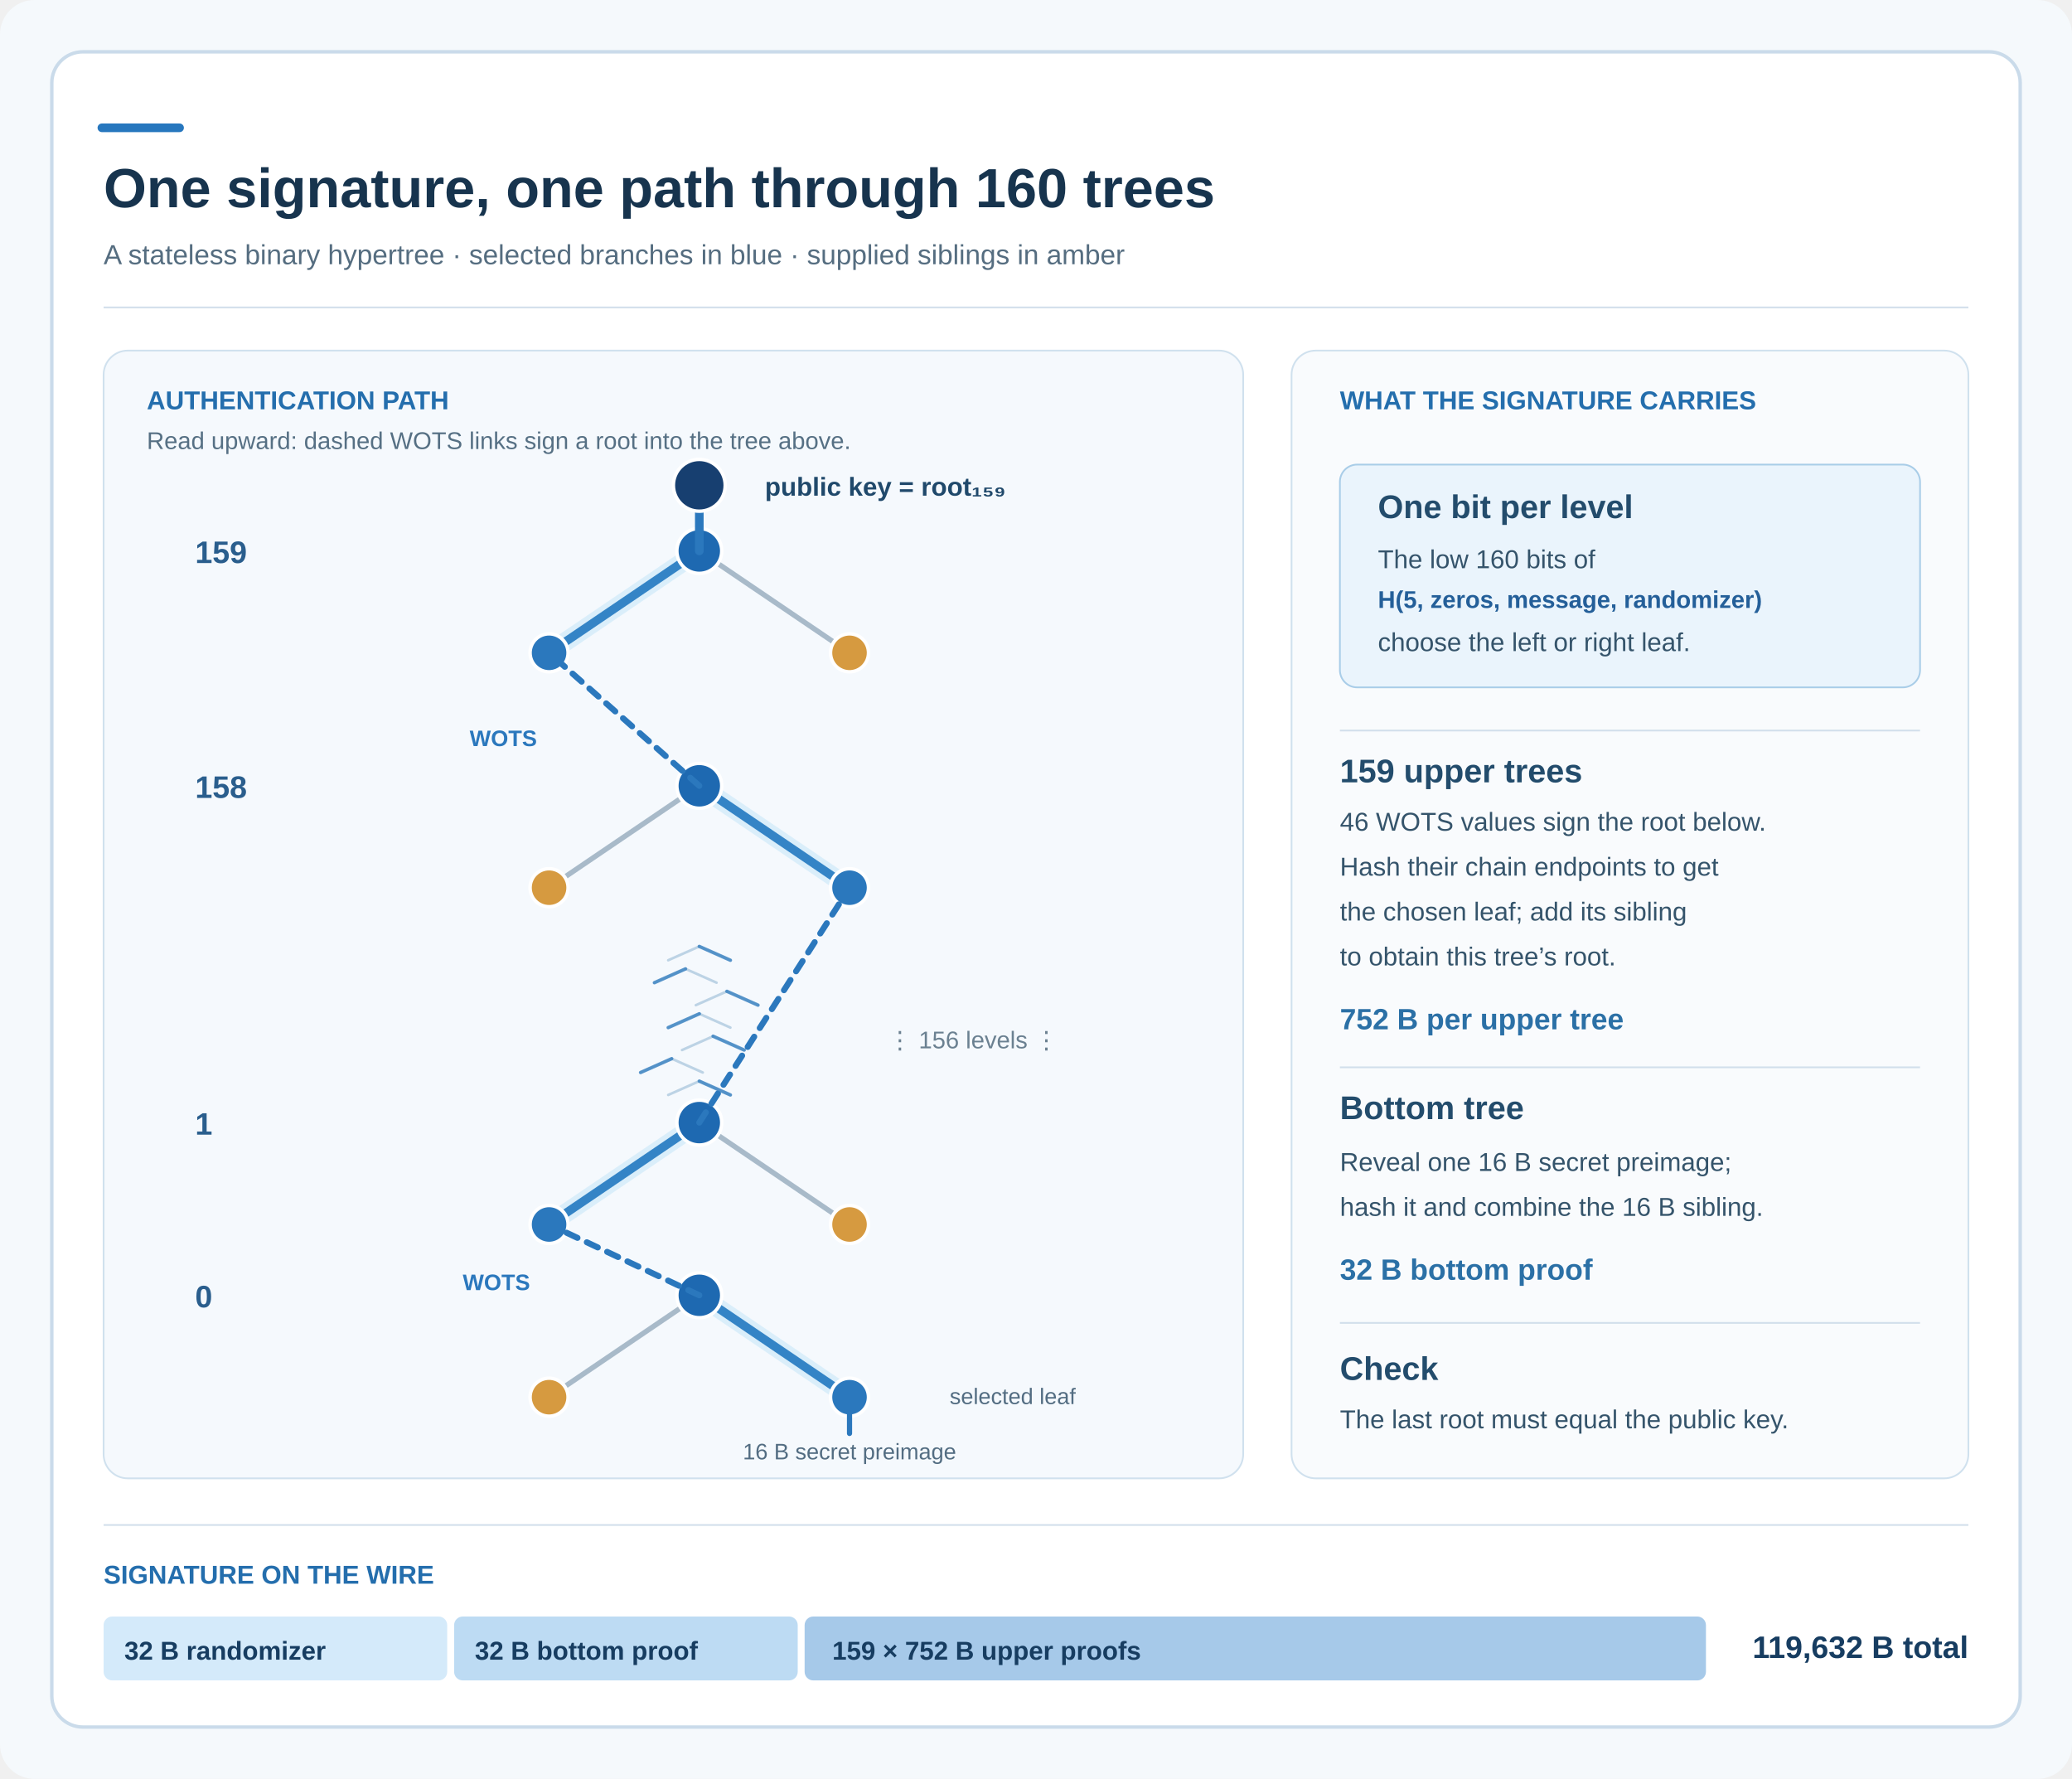
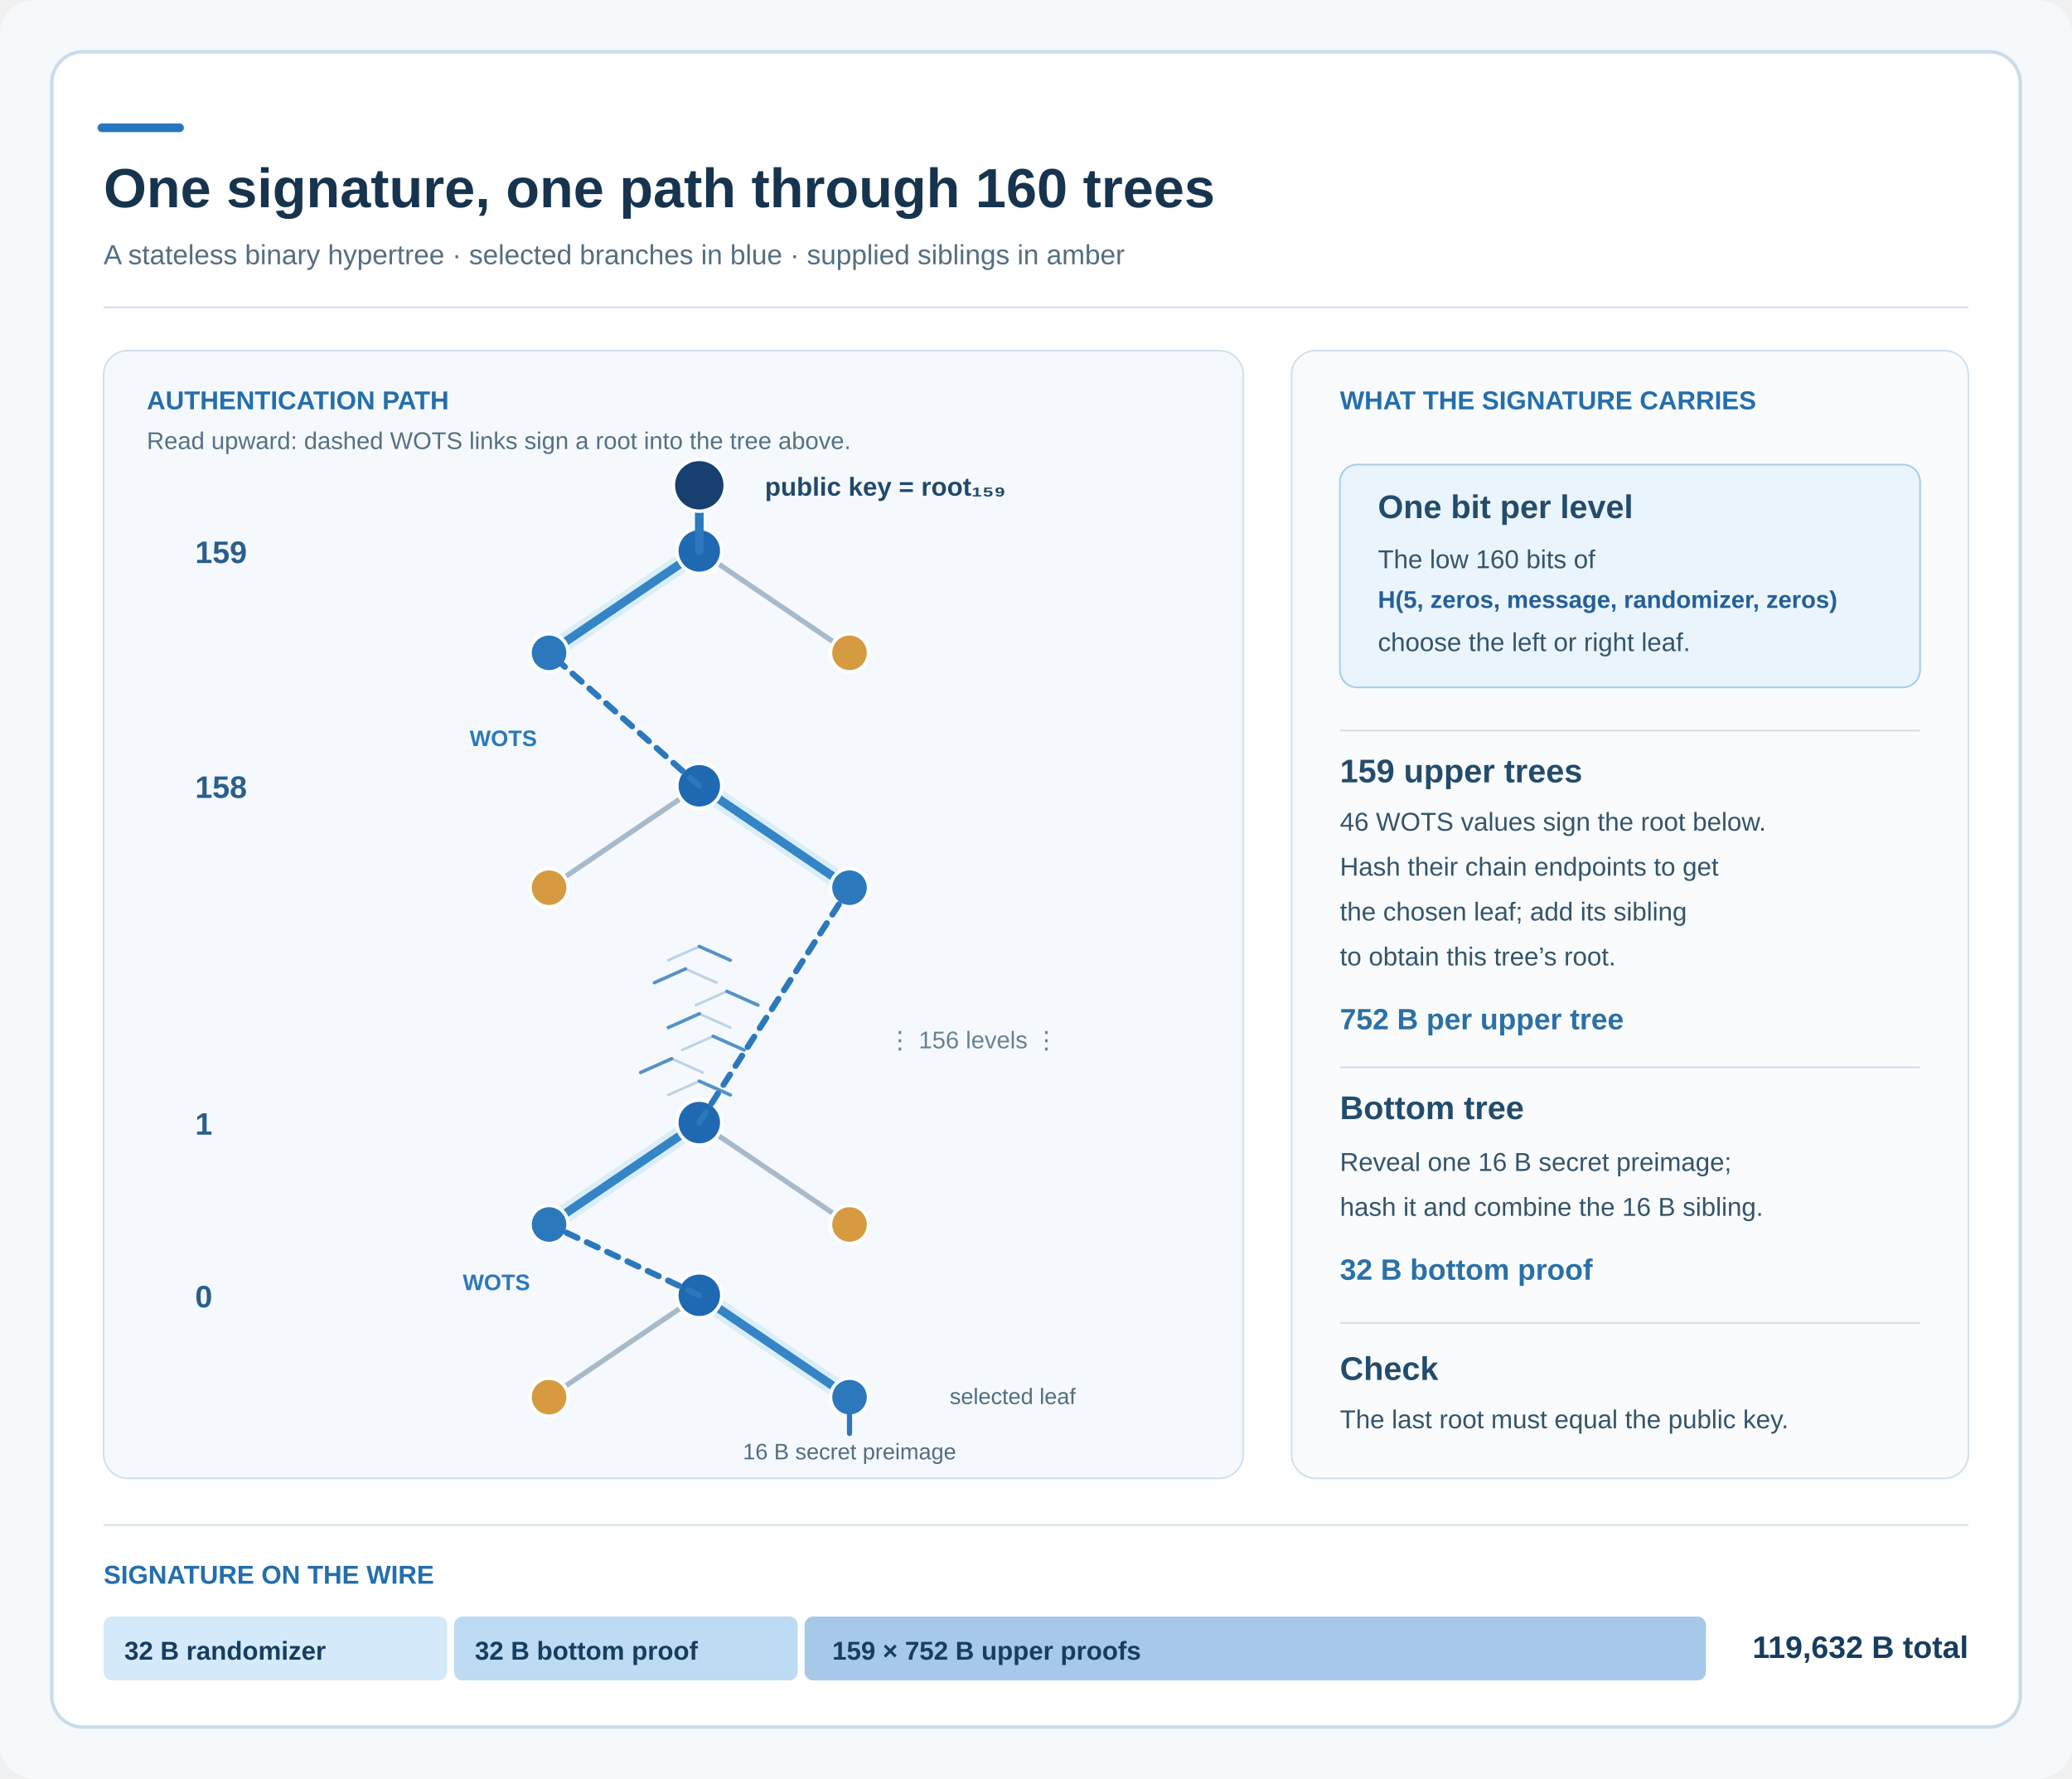
<svg xmlns="http://www.w3.org/2000/svg" viewBox="0 0 1200 1030">
  <rect width="1200" height="1030" rx="20" fill="#f5f9fc" />
  <rect x="30" y="30" width="1140" height="970" rx="18" fill="#fff" stroke="#cadbea" stroke-width="2" />
  <path d="M59 74h45" stroke="#2777be" stroke-width="5" stroke-linecap="round" />
  <text x="60" y="120" font-family="Arial, sans-serif" font-size="32" fill="#17344e" font-weight="700">One signature, one path through 160 trees</text>
  <text x="60" y="153" font-family="Arial, sans-serif" font-size="16" fill="#556d80">A stateless binary hypertree · selected branches in blue · supplied siblings in amber</text>
  <line x1="60" y1="178" x2="1140" y2="178" stroke="#d2dfeb" />
  <rect x="60" y="203" width="660" height="653" rx="14" fill="#f5f9fd" stroke="#d0e1ee" />
  <text x="85" y="237" font-family="Arial, sans-serif" font-size="15" fill="#246ead" font-weight="700">AUTHENTICATION PATH</text>
  <text x="85" y="260" font-family="Arial, sans-serif" font-size="14" fill="#567084">Read upward: dashed WOTS links sign a root into the tree above.</text>
  <path d="M405 319L318 378" fill="none" stroke="#2b78bd" stroke-width="5" opacity="1" stroke-linecap="round" />
  <path d="M405 319L492 378" fill="none" stroke="#a8bac9" stroke-width="3" opacity="1" stroke-linecap="round" />
  <path d="M405 319L318 378" fill="none" stroke="#61bff0" stroke-width="11" opacity="0.18" stroke-linecap="round" />
  <circle cx="405" cy="319" r="13" fill="#1e69b1" stroke="#fff" stroke-width="2" />
  <circle cx="318" cy="378" r="11" fill="#2b78bd" stroke="#fff" stroke-width="2" />
  <circle cx="492" cy="378" r="11" fill="#d69a40" stroke="#fff" stroke-width="2" />
  <text x="113" y="326" font-family="Arial, sans-serif" font-size="18" fill="#2a5e8d" font-weight="700">159</text>
  <path d="M405 455L492 514" fill="none" stroke="#2b78bd" stroke-width="5" opacity="1" stroke-linecap="round" />
  <path d="M405 455L318 514" fill="none" stroke="#a8bac9" stroke-width="3" opacity="1" stroke-linecap="round" />
  <path d="M405 455L492 514" fill="none" stroke="#61bff0" stroke-width="11" opacity="0.18" stroke-linecap="round" />
  <circle cx="405" cy="455" r="13" fill="#1e69b1" stroke="#fff" stroke-width="2" />
  <circle cx="492" cy="514" r="11" fill="#2b78bd" stroke="#fff" stroke-width="2" />
  <circle cx="318" cy="514" r="11" fill="#d69a40" stroke="#fff" stroke-width="2" />
  <text x="113" y="462" font-family="Arial, sans-serif" font-size="18" fill="#2a5e8d" font-weight="700">158</text>
  <path d="M405 650L318 709" fill="none" stroke="#2b78bd" stroke-width="5" opacity="1" stroke-linecap="round" />
  <path d="M405 650L492 709" fill="none" stroke="#a8bac9" stroke-width="3" opacity="1" stroke-linecap="round" />
  <path d="M405 650L318 709" fill="none" stroke="#61bff0" stroke-width="11" opacity="0.18" stroke-linecap="round" />
  <circle cx="405" cy="650" r="13" fill="#1e69b1" stroke="#fff" stroke-width="2" />
  <circle cx="318" cy="709" r="11" fill="#2b78bd" stroke="#fff" stroke-width="2" />
  <circle cx="492" cy="709" r="11" fill="#d69a40" stroke="#fff" stroke-width="2" />
  <text x="113" y="657" font-family="Arial, sans-serif" font-size="18" fill="#2a5e8d" font-weight="700">1</text>
  <path d="M405 750L492 809" fill="none" stroke="#2b78bd" stroke-width="5" opacity="1" stroke-linecap="round" />
  <path d="M405 750L318 809" fill="none" stroke="#a8bac9" stroke-width="3" opacity="1" stroke-linecap="round" />
  <path d="M405 750L492 809" fill="none" stroke="#61bff0" stroke-width="11" opacity="0.18" stroke-linecap="round" />
  <circle cx="405" cy="750" r="13" fill="#1e69b1" stroke="#fff" stroke-width="2" />
  <circle cx="492" cy="809" r="11" fill="#2b78bd" stroke="#fff" stroke-width="2" />
  <circle cx="318" cy="809" r="11" fill="#d69a40" stroke="#fff" stroke-width="2" />
  <text x="113" y="757" font-family="Arial, sans-serif" font-size="18" fill="#2a5e8d" font-weight="700">0</text>
  <line x1="405.0" y1="455.0" x2="399.758" y2="450.361" stroke="#2b78bd" stroke-width="3.5" stroke-linecap="round" />
  <line x1="395.265" y1="446.384" x2="390.023" y2="441.745" stroke="#2b78bd" stroke-width="3.5" stroke-linecap="round" />
  <line x1="405.0" y1="650.0" x2="408.772" y2="644.103" stroke="#2b78bd" stroke-width="3.5" stroke-linecap="round" />
  <line x1="405.0" y1="750.0" x2="398.668" y2="747.016" stroke="#2b78bd" stroke-width="3.5" stroke-linecap="round" />
  <line x1="393.24" y1="744.458" x2="386.908" y2="741.474" stroke="#2b78bd" stroke-width="3.5" stroke-linecap="round" />
  <line x1="381.481" y1="738.916" x2="375.149" y2="735.932" stroke="#2b78bd" stroke-width="3.5" stroke-linecap="round" />
  <line x1="369.721" y1="733.374" x2="363.389" y2="730.39" stroke="#2b78bd" stroke-width="3.5" stroke-linecap="round" />
  <line x1="357.962" y1="727.833" x2="351.63" y2="724.848" stroke="#2b78bd" stroke-width="3.5" stroke-linecap="round" />
  <line x1="346.202" y1="722.291" x2="339.87" y2="719.307" stroke="#2b78bd" stroke-width="3.5" stroke-linecap="round" />
  <line x1="334.443" y1="716.749" x2="328.11" y2="713.765" stroke="#2b78bd" stroke-width="3.5" stroke-linecap="round" />
  <line x1="322.683" y1="711.207" x2="318.0" y2="709.0" stroke="#2b78bd" stroke-width="3.5" stroke-linecap="round" />
  <line x1="412.005" y1="639.049" x2="415.778" y2="633.152" stroke="#2b78bd" stroke-width="3.5" stroke-linecap="round" />
  <line x1="419.011" y1="628.098" x2="422.783" y2="622.201" stroke="#2b78bd" stroke-width="3.5" stroke-linecap="round" />
  <line x1="426.016" y1="617.147" x2="429.788" y2="611.25" stroke="#2b78bd" stroke-width="3.5" stroke-linecap="round" />
  <line x1="433.022" y1="606.196" x2="436.794" y2="600.299" stroke="#2b78bd" stroke-width="3.5" stroke-linecap="round" />
  <line x1="440.027" y1="595.245" x2="443.799" y2="589.348" stroke="#2b78bd" stroke-width="3.5" stroke-linecap="round" />
  <line x1="447.032" y1="584.294" x2="450.805" y2="578.397" stroke="#2b78bd" stroke-width="3.5" stroke-linecap="round" />
  <line x1="454.038" y1="573.343" x2="457.81" y2="567.446" stroke="#2b78bd" stroke-width="3.5" stroke-linecap="round" />
  <line x1="461.043" y1="562.392" x2="464.815" y2="556.495" stroke="#2b78bd" stroke-width="3.5" stroke-linecap="round" />
  <line x1="468.049" y1="551.441" x2="471.821" y2="545.544" stroke="#2b78bd" stroke-width="3.5" stroke-linecap="round" />
  <line x1="475.054" y1="540.49" x2="478.826" y2="534.593" stroke="#2b78bd" stroke-width="3.5" stroke-linecap="round" />
  <line x1="482.06" y1="529.539" x2="485.832" y2="523.642" stroke="#2b78bd" stroke-width="3.5" stroke-linecap="round" />
  <line x1="489.065" y1="518.588" x2="492.0" y2="514.0" stroke="#2b78bd" stroke-width="3.5" stroke-linecap="round" />
  <line x1="385.53" y1="437.768" x2="380.289" y2="433.129" stroke="#2b78bd" stroke-width="3.5" stroke-linecap="round" />
  <line x1="375.796" y1="429.152" x2="370.554" y2="424.513" stroke="#2b78bd" stroke-width="3.5" stroke-linecap="round" />
  <line x1="366.061" y1="420.537" x2="360.819" y2="415.897" stroke="#2b78bd" stroke-width="3.5" stroke-linecap="round" />
  <line x1="356.326" y1="411.921" x2="351.084" y2="407.281" stroke="#2b78bd" stroke-width="3.5" stroke-linecap="round" />
  <line x1="346.591" y1="403.305" x2="341.349" y2="398.665" stroke="#2b78bd" stroke-width="3.5" stroke-linecap="round" />
  <line x1="336.856" y1="394.689" x2="331.614" y2="390.05" stroke="#2b78bd" stroke-width="3.5" stroke-linecap="round" />
  <line x1="327.121" y1="386.073" x2="321.88" y2="381.434" stroke="#2b78bd" stroke-width="3.5" stroke-linecap="round" />
  <text x="272" y="432" font-family="Arial, sans-serif" font-size="13" fill="#2b78bd" font-weight="700">WOTS</text>
  <text x="268" y="747" font-family="Arial, sans-serif" font-size="13" fill="#2b78bd" font-weight="700">WOTS</text>
  <path d="M405 548L387 556" fill="none" stroke="#9abbd6" stroke-width="1.5" opacity="0.62" stroke-linecap="round" />
  <path d="M405 548L423 556" fill="none" stroke="#9abbd6" stroke-width="1.5" opacity="0.62" stroke-linecap="round" />
  <path d="M405 548L423 556" fill="none" stroke="#2b78bd" stroke-width="2" opacity="0.72" stroke-linecap="round" />
  <path d="M397 561L379 569" fill="none" stroke="#9abbd6" stroke-width="1.5" opacity="0.62" stroke-linecap="round" />
  <path d="M397 561L415 569" fill="none" stroke="#9abbd6" stroke-width="1.5" opacity="0.62" stroke-linecap="round" />
  <path d="M397 561L379 569" fill="none" stroke="#2b78bd" stroke-width="2" opacity="0.72" stroke-linecap="round" />
  <path d="M421 574L403 582" fill="none" stroke="#9abbd6" stroke-width="1.5" opacity="0.62" stroke-linecap="round" />
  <path d="M421 574L439 582" fill="none" stroke="#9abbd6" stroke-width="1.5" opacity="0.62" stroke-linecap="round" />
  <path d="M421 574L439 582" fill="none" stroke="#2b78bd" stroke-width="2" opacity="0.72" stroke-linecap="round" />
  <path d="M405 587L387 595" fill="none" stroke="#9abbd6" stroke-width="1.5" opacity="0.62" stroke-linecap="round" />
  <path d="M405 587L423 595" fill="none" stroke="#9abbd6" stroke-width="1.5" opacity="0.62" stroke-linecap="round" />
  <path d="M405 587L387 595" fill="none" stroke="#2b78bd" stroke-width="2" opacity="0.72" stroke-linecap="round" />
  <path d="M413 600L395 608" fill="none" stroke="#9abbd6" stroke-width="1.5" opacity="0.62" stroke-linecap="round" />
  <path d="M413 600L431 608" fill="none" stroke="#9abbd6" stroke-width="1.5" opacity="0.62" stroke-linecap="round" />
  <path d="M413 600L431 608" fill="none" stroke="#2b78bd" stroke-width="2" opacity="0.72" stroke-linecap="round" />
  <path d="M389 613L371 621" fill="none" stroke="#9abbd6" stroke-width="1.5" opacity="0.62" stroke-linecap="round" />
  <path d="M389 613L407 621" fill="none" stroke="#9abbd6" stroke-width="1.5" opacity="0.62" stroke-linecap="round" />
  <path d="M389 613L371 621" fill="none" stroke="#2b78bd" stroke-width="2" opacity="0.72" stroke-linecap="round" />
  <path d="M405 626L387 634" fill="none" stroke="#9abbd6" stroke-width="1.5" opacity="0.62" stroke-linecap="round" />
  <path d="M405 626L423 634" fill="none" stroke="#9abbd6" stroke-width="1.5" opacity="0.62" stroke-linecap="round" />
  <path d="M405 626L423 634" fill="none" stroke="#2b78bd" stroke-width="2" opacity="0.72" stroke-linecap="round" />
  <text x="613" y="607" text-anchor="end" font-family="Arial, sans-serif" font-size="14" fill="#6b8191">⋮ 156 levels ⋮</text>
  <path d="M405 319L405 287" fill="none" stroke="#2b78bd" stroke-width="5" opacity="1" stroke-linecap="round" />
  <circle cx="405" cy="281" r="15" fill="#173f70" stroke="#fff" stroke-width="2" />
  <text x="443" y="287" font-family="Arial, sans-serif" font-size="15" fill="#20496b" font-weight="700">public key = root₁₅₉</text>
  <text x="550" y="813" font-family="Arial, sans-serif" font-size="13" fill="#536d82">selected leaf</text>
  <path d="M492 818L492 830" fill="none" stroke="#2b78bd" stroke-width="3" opacity="1" stroke-linecap="round" />
  <text x="492" y="845" text-anchor="middle" font-family="Arial, sans-serif" font-size="13" fill="#536d82">16 B secret preimage</text>
  <rect x="748" y="203" width="392" height="653" rx="14" fill="#f9fbfd" stroke="#d0e1ee" />
  <text x="776" y="237" font-family="Arial, sans-serif" font-size="15" fill="#246ead" font-weight="700">WHAT THE SIGNATURE CARRIES</text>
  <rect x="776" y="269" width="336" height="129" rx="10" fill="#eaf4fc" stroke="#a9cde8" />
  <text x="798" y="300" font-family="Arial, sans-serif" font-size="19" fill="#234c6c" font-weight="700">One bit per level</text>
  <text x="798" y="329" font-family="Arial, sans-serif" font-size="15" fill="#35546b">The low 160 bits of</text>
-   <text x="798" y="352" font-family="Arial, sans-serif" font-size="14" fill="#245f99" font-weight="700">H(5, zeros, message, randomizer)</text>
+   <text x="798" y="352" font-family="Arial, sans-serif" font-size="14" fill="#245f99" font-weight="700">H(5, zeros, message, randomizer, zeros)</text>
  <text x="798" y="377" font-family="Arial, sans-serif" font-size="15" fill="#35546b">choose the left or right leaf.</text>
  <path d="M776 423H1112" stroke="#d2dfeb" />
  <text x="776" y="453" font-family="Arial, sans-serif" font-size="19" fill="#234c6c" font-weight="700">159 upper trees</text>
  <text x="776" y="481" font-family="Arial, sans-serif" font-size="15" fill="#35546b">46 WOTS values sign the root below.</text>
  <text x="776" y="507" font-family="Arial, sans-serif" font-size="15" fill="#35546b">Hash their chain endpoints to get</text>
  <text x="776" y="533" font-family="Arial, sans-serif" font-size="15" fill="#35546b">the chosen leaf; add its sibling</text>
  <text x="776" y="559" font-family="Arial, sans-serif" font-size="15" fill="#35546b">to obtain this tree’s root.</text>
  <text x="776" y="596" font-family="Arial, sans-serif" font-size="17" fill="#2b70a6" font-weight="700">752 B per upper tree</text>
  <path d="M776 618H1112" stroke="#d2dfeb" />
  <text x="776" y="648" font-family="Arial, sans-serif" font-size="19" fill="#234c6c" font-weight="700">Bottom tree</text>
  <text x="776" y="678" font-family="Arial, sans-serif" font-size="15" fill="#35546b">Reveal one 16 B secret preimage;</text>
  <text x="776" y="704" font-family="Arial, sans-serif" font-size="15" fill="#35546b">hash it and combine the 16 B sibling.</text>
  <text x="776" y="741" font-family="Arial, sans-serif" font-size="17" fill="#2b70a6" font-weight="700">32 B bottom proof</text>
  <path d="M776 766H1112" stroke="#d2dfeb" />
  <text x="776" y="799" font-family="Arial, sans-serif" font-size="19" fill="#234c6c" font-weight="700">Check</text>
  <text x="776" y="827" font-family="Arial, sans-serif" font-size="15" fill="#35546b">The last root must equal the public key.</text>
  <line x1="60" y1="883" x2="1140" y2="883" stroke="#d2dfeb" />
  <text x="60" y="917" font-family="Arial, sans-serif" font-size="15" fill="#246ead" font-weight="700">SIGNATURE ON THE WIRE</text>
  <rect x="60" y="936" width="199" height="37" rx="5" fill="#d4eafa" />
  <rect x="263" y="936" width="199" height="37" rx="5" fill="#bddbf3" />
  <rect x="466" y="936" width="522" height="37" rx="5" fill="#a6c9e9" />
  <text x="72" y="961" font-family="Arial, sans-serif" font-size="15" fill="#173d61" font-weight="700">32 B randomizer</text>
  <text x="275" y="961" font-family="Arial, sans-serif" font-size="15" fill="#173d61" font-weight="700">32 B bottom proof</text>
  <text x="482" y="961" font-family="Arial, sans-serif" font-size="15" fill="#173d61" font-weight="700">159 × 752 B upper proofs</text>
  <text x="1140" y="960" text-anchor="end" font-family="Arial, sans-serif" font-size="18" fill="#173d61" font-weight="700">119,632 B total</text>
</svg>
